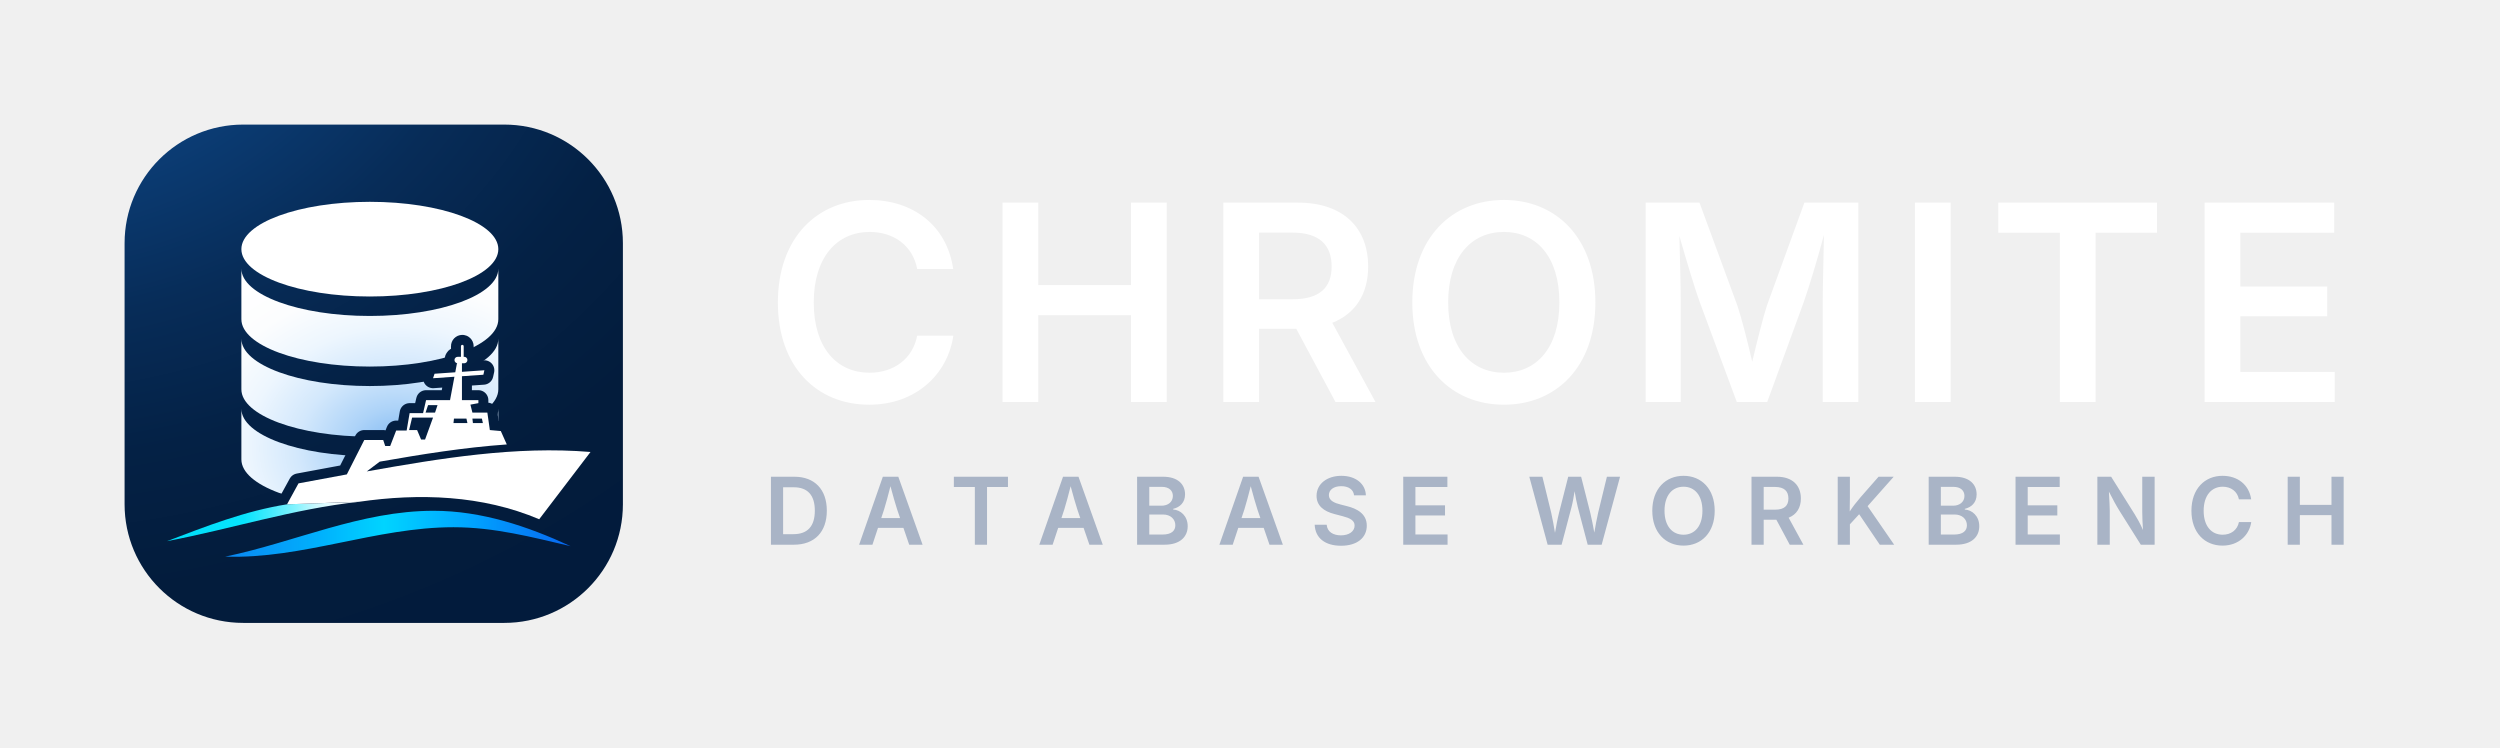
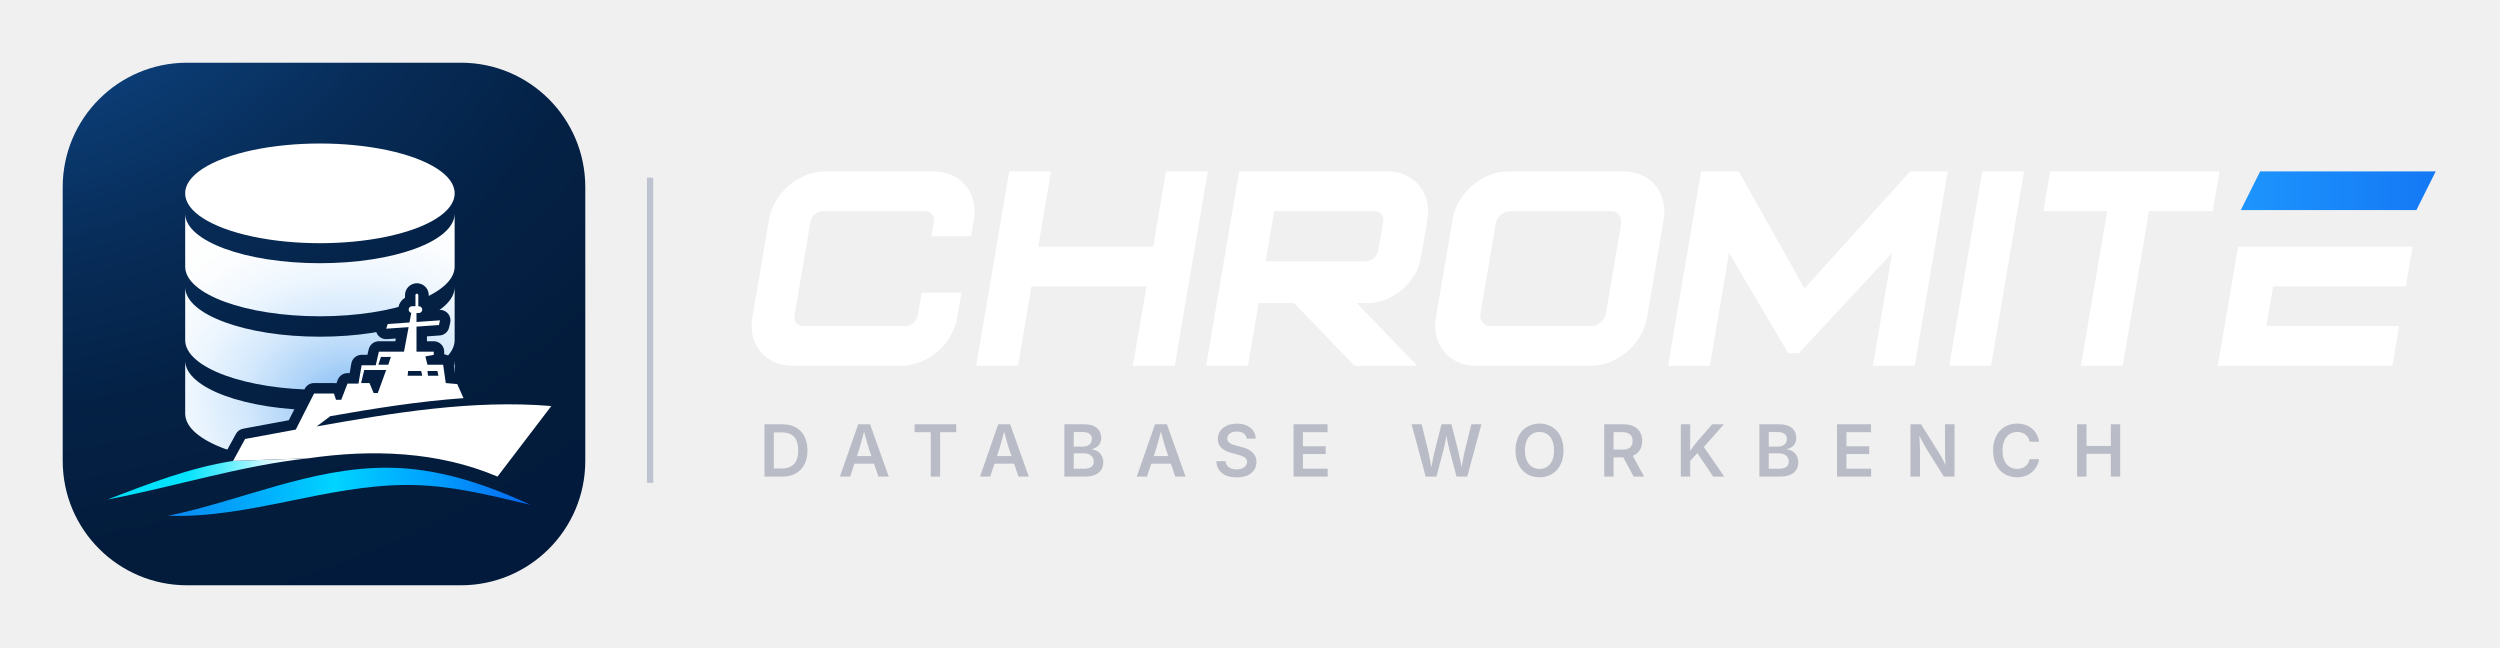
- <svg xmlns="http://www.w3.org/2000/svg" width="1204.038" height="360" viewBox="-30 -30 602.019 180">
+ <svg xmlns="http://www.w3.org/2000/svg" width="1196" height="310" viewBox="75 43 1196 310">
  <defs>
-     <radialGradient id="wdtile" gradientUnits="userSpaceOnUse" cx="0" cy="0" r="244.92" gradientTransform="translate(-30 -48) scale(1 0.8)">
+     <radialGradient id="ldtile" gradientUnits="userSpaceOnUse" cx="0" cy="0" r="510.25" gradientTransform="translate(42.5 -27) scale(1 0.8)">
      <stop offset="0" stop-color="#0D417B" />
      <stop offset="0.32" stop-color="#0B3C74" />
      <stop offset="0.49" stop-color="#072C58" />
      <stop offset="0.66" stop-color="#042145" />
      <stop offset="0.83" stop-color="#031C3C" />
      <stop offset="1" stop-color="#021B3C" />
    </radialGradient>
-     <radialGradient id="wdcyl" gradientUnits="userSpaceOnUse" cx="0" cy="0" r="60.96" gradientTransform="translate(66 78) scale(1 0.8)">
+     <radialGradient id="ldcyl" gradientUnits="userSpaceOnUse" cx="0" cy="0" r="127" gradientTransform="translate(242.5 235.5) scale(1 0.8)">
      <stop offset="0" stop-color="#7DB7F2" />
      <stop offset="0.2" stop-color="#ADD3F8" />
      <stop offset="0.4" stop-color="#D3E8FC" />
      <stop offset="0.6" stop-color="#EDF6FE" />
      <stop offset="0.8" stop-color="#FCFDFE" />
      <stop offset="1" stop-color="#FFFFFF" />
    </radialGradient>
-     <linearGradient id="wdwake" gradientUnits="userSpaceOnUse" x1="10.2" y1="0" x2="56.4" y2="0">
+     <linearGradient id="ldwake" gradientUnits="userSpaceOnUse" x1="126.25" y1="0" x2="222.5" y2="0">
      <stop offset="0" stop-color="#00DDF9" />
      <stop offset="0.4" stop-color="#06E4FD" />
      <stop offset="0.56" stop-color="#4DEBFC" />
      <stop offset="0.67" stop-color="#84F3FE" />
      <stop offset="0.77" stop-color="#C6F7FE" />
      <stop offset="0.88" stop-color="#F2FDFF" />
      <stop offset="1" stop-color="#FFFFFF" />
    </linearGradient>
-     <linearGradient id="wdwave" gradientUnits="userSpaceOnUse" x1="24.24" y1="0" x2="107.4" y2="0">
+     <linearGradient id="ldwave" gradientUnits="userSpaceOnUse" x1="155.5" y1="0" x2="328.75" y2="0">
      <stop offset="0" stop-color="#0A86F2" />
      <stop offset="0.28" stop-color="#00B2FD" />
      <stop offset="0.46" stop-color="#00D4FF" />
      <stop offset="0.72" stop-color="#00A2FF" />
      <stop offset="1" stop-color="#0866F0" />
    </linearGradient>
-     <mask id="wdko" maskUnits="userSpaceOnUse" x="-10%" y="-10%" width="120%" height="120%">
+     <mask id="ldko" maskUnits="userSpaceOnUse" x="-10%" y="-10%" width="120%" height="120%">
      <rect x="-10000" y="-10000" width="20000" height="20000" fill="#FFFFFF" />
-       <path d="M39.12,91.44 L41.88,86.4 L53.52,84.24 L57.72,75.96 L62.28,75.96 L62.76,77.4 L63.96,77.4 L65.4,73.68 L67.92,73.68 L68.64,69.48 L71.88,69.48 L72.6,66.36 L85.2,66.36 L85.2,67.08 L83.28,67.44 L83.76,69.36 L87.36,69.36 L87.96,73.56 L90.6,73.8 L92.04,77.026 C81.767,77.748 71.511,79.402 61.44,81.169 L58.32,83.52 C75.96,80.388 94.224,77.34 112.2,78.84 L99.84,95.04 C86.1,89.208 70.956,88.728 56.4,90.84 Z M78.36,66.42 L80.04,57.48 L81.24,57.48 L81.24,66.42 Z M74.64,60 L86.64,59.16 L86.4,60.24 L74.28,61.08 Z M80.22,55.92 H81.78 A0.78,0.78 0 0 1 82.56,56.7 V56.7 A0.78,0.78 0 0 1 81.78,57.48 H80.22 A0.78,0.78 0 0 1 79.44,56.7 V56.7 A0.78,0.78 0 0 1 80.22,55.92 Z M81.33,53.04 H81.33 A0.33,0.33 0 0 1 81.66,53.37 V55.83 A0.33,0.33 0 0 1 81.33,56.16 H81.33 A0.33,0.33 0 0 1 81,55.83 V53.37 A0.33,0.33 0 0 1 81.33,53.04 Z M10.2,100.32 C19.656,96.72 29.052,93.024 39.12,91.44 L56.4,90.84 C40.656,92.556 25.68,97.38 10.2,100.32 Z M24.24,104.04 C41.088,100.536 56.88,93 74.4,93 C85.956,93 97.08,96.732 107.4,101.52 C98.04,99.336 89.028,96.96 79.2,96.96 C60.504,96.96 42.9,104.652 24.24,104.04 Z" fill="#000000" stroke="#000000" stroke-width="4.8" stroke-linejoin="round" />
+       <path d="M186.5,263.5 L192.25,253 L216.5,248.5 L225.25,231.25 L234.75,231.25 L235.75,234.25 L238.25,234.25 L241.25,226.5 L246.5,226.5 L248,217.75 L254.75,217.75 L256.25,211.25 L282.5,211.25 L282.5,212.75 L278.5,213.5 L279.5,217.5 L287,217.5 L288.25,226.25 L293.75,226.75 L296.75,233.471 C275.349,234.974 253.982,238.421 233,242.102 L226.5,247 C263.25,240.475 301.3,234.125 338.75,237.25 L313,271 C284.375,258.85 252.825,257.85 222.5,262.25 Z M268.25,211.375 L271.75,192.75 L274.25,192.75 L274.25,211.375 Z M260.5,198 L285.5,196.25 L285,198.5 L259.75,200.25 Z M272.125,189.5 H275.375 A1.625,1.625 0 0 1 277,191.125 V191.125 A1.625,1.625 0 0 1 275.375,192.75 H272.125 A1.625,1.625 0 0 1 270.5,191.125 V191.125 A1.625,1.625 0 0 1 272.125,189.5 Z M274.438,183.5 H274.438 A0.688,0.688 0 0 1 275.125,184.188 V189.312 A0.688,0.688 0 0 1 274.438,190 H274.438 A0.688,0.688 0 0 1 273.75,189.312 V184.188 A0.688,0.688 0 0 1 274.438,183.5 Z M126.25,282 C145.95,274.5 165.525,266.8 186.5,263.5 L222.5,262.25 C189.7,265.825 158.5,275.875 126.25,282 Z M155.5,289.75 C190.6,282.45 223.5,266.75 260,266.75 C284.075,266.75 307.25,274.525 328.75,284.5 C309.25,279.95 290.475,275 270,275 C231.05,275 194.375,291.025 155.5,289.75 Z" fill="#000000" stroke="#000000" stroke-width="10" stroke-linejoin="round" />
    </mask>
+     <linearGradient id="ldacc" gradientUnits="userSpaceOnUse" x1="1147" y1="0" x2="1241" y2="0">
+       <stop offset="0" stop-color="#1D95FD" />
+       <stop offset="1" stop-color="#1478F5" />
+     </linearGradient>
  </defs>
-   <path d="M28.56,0 H91.44 A28.56,28.56 0 0 1 120,28.56 V91.44 A28.56,28.56 0 0 1 91.44,120 H28.56 A28.56,28.56 0 0 1 0,91.44 V28.56 A28.56,28.56 0 0 1 28.56,0 Z" fill="url(#wdtile)" />
-   <g mask="url(#wdko)">
-     <path d="M28.126,30 A30.937,11.4 0 1 0 90,30 A30.937,11.4 0 1 0 28.126,30 Z" fill="#FFFFFF" />
-     <path d="M28.126,34.687 A30.937,11.4 0 0 0 90,34.687 V46.874 A30.937,11.4 0 0 1 28.126,46.874 Z" fill="url(#wdcyl)" />
-     <path d="M28.126,51.563 A30.937,11.4 0 0 0 90,51.563 V63.75 A30.937,11.4 0 0 1 28.126,63.75 Z" fill="url(#wdcyl)" />
-     <path d="M28.126,68.437 A30.937,11.4 0 0 0 90,68.437 V80.624 A30.937,11.4 0 0 1 28.126,80.624 Z" fill="url(#wdcyl)" />
+   <path d="M164.5,73 H295.5 A59.5,59.5 0 0 1 355,132.5 V263.5 A59.5,59.5 0 0 1 295.5,323 H164.5 A59.5,59.5 0 0 1 105,263.5 V132.5 A59.5,59.5 0 0 1 164.5,73 Z" fill="url(#ldtile)" />
+   <g mask="url(#ldko)">
+     <path d="M163.595,135.5 A64.453,23.75 0 1 0 292.5,135.5 A64.453,23.75 0 1 0 163.595,135.5 Z" fill="#FFFFFF" />
+     <path d="M163.595,145.265 A64.453,23.75 0 0 0 292.5,145.265 V170.655 A64.453,23.75 0 0 1 163.595,170.655 Z" fill="url(#ldcyl)" />
+     <path d="M163.595,180.423 A64.453,23.75 0 0 0 292.5,180.423 V205.812 A64.453,23.75 0 0 1 163.595,205.812 Z" fill="url(#ldcyl)" />
+     <path d="M163.595,215.577 A64.453,23.75 0 0 0 292.5,215.577 V240.967 A64.453,23.75 0 0 1 163.595,240.967 Z" fill="url(#ldcyl)" />
  </g>
-   <path d="M24.24,104.04 C41.088,100.536 56.88,93 74.4,93 C85.956,93 97.08,96.732 107.4,101.52 C98.04,99.336 89.028,96.96 79.2,96.96 C60.504,96.96 42.9,104.652 24.24,104.04 Z" fill="url(#wdwave)" />
-   <path d="M10.2,100.32 C19.656,96.72 29.052,93.024 39.12,91.44 L56.4,90.84 C40.656,92.556 25.68,97.38 10.2,100.32 Z" fill="url(#wdwake)" />
-   <path d="M39.12,91.44 L41.88,86.4 L53.52,84.24 L57.72,75.96 L62.28,75.96 L62.76,77.4 L63.96,77.4 L65.4,73.68 L67.92,73.68 L68.64,69.48 L71.88,69.48 L72.6,66.36 L85.2,66.36 L85.2,67.08 L83.28,67.44 L83.76,69.36 L87.36,69.36 L87.96,73.56 L90.6,73.8 L92.04,77.026 C81.767,77.748 71.511,79.402 61.44,81.169 L58.32,83.52 C75.96,80.388 94.224,77.34 112.2,78.84 L99.84,95.04 C86.1,89.208 70.956,88.728 56.4,90.84 Z M78.36,66.42 L80.04,57.48 L81.24,57.48 L81.24,66.42 Z M74.64,60 L86.64,59.16 L86.4,60.24 L74.28,61.08 Z M80.22,55.92 H81.78 A0.78,0.78 0 0 1 82.56,56.7 V56.7 A0.78,0.78 0 0 1 81.78,57.48 H80.22 A0.78,0.78 0 0 1 79.44,56.7 V56.7 A0.78,0.78 0 0 1 80.22,55.92 Z M81.33,53.04 H81.33 A0.33,0.33 0 0 1 81.66,53.37 V55.83 A0.33,0.33 0 0 1 81.33,56.16 H81.33 A0.33,0.33 0 0 1 81,55.83 V53.37 A0.33,0.33 0 0 1 81.33,53.04 Z" fill="#FFFFFF" />
-   <path d="M73.08,67.56 L75.36,67.56 L74.76,69.36 L72.48,69.36 Z M69.24,70.56 L74.28,70.56 L72.36,75.84 L71.4,75.84 L70.44,73.56 L68.52,73.56 Z M79.32,70.8 L82.32,70.8 L82.56,71.88 L79.2,71.88 Z M83.76,70.8 L86.04,70.8 L86.28,71.88 L83.88,71.88 Z" fill="url(#wdtile)" />
-   <path d="M179.298 67.457C190.642 67.457 198.247 60.012 199.568 50.828H190.867C189.771 56.5 185.131 59.755 179.395 59.755C171.596 59.755 165.956 53.857 165.956 42.836C165.956 31.943 171.563 25.852 179.427 25.852C185.163 25.852 189.804 29.107 190.867 34.779H199.536C198.021 24.273 189.836 18.15 179.298 18.15C166.762 18.15 157.319 27.302 157.319 42.836C157.319 58.304 166.665 67.457 179.298 67.457Z M211.424 66.812H220.028V45.897H242.361V66.812H250.966V18.795H242.361V38.646H220.028V18.795H211.424Z M264.594 66.812H273.198V49.184H282.157L291.6 66.812H301.235L290.826 47.734C296.498 45.478 299.463 40.677 299.463 34.167C299.463 25.014 293.598 18.795 282.544 18.795H264.594ZM273.198 42.062V26.013H281.223C287.765 26.013 290.665 29.043 290.665 34.167C290.665 39.259 287.765 42.062 281.287 42.062Z M332.169 67.457C344.737 67.457 354.18 58.337 354.18 42.836C354.18 27.302 344.737 18.15 332.169 18.15C319.568 18.15 310.094 27.302 310.094 42.836C310.094 58.304 319.568 67.457 332.169 67.457ZM332.169 59.755C324.306 59.755 318.731 53.76 318.731 42.836C318.731 31.846 324.306 25.852 332.169 25.852C339.968 25.852 345.511 31.814 345.511 42.836C345.511 53.793 339.968 59.755 332.169 59.755Z M366.293 66.812H374.736V42.578C374.736 38.936 374.543 32.298 374.414 26.851C376.187 33.039 378.12 39.452 379.248 42.578L388.239 66.812H395.555L404.417 42.578C405.545 39.355 407.575 32.749 409.219 26.594C409.122 32.298 408.929 39.001 408.929 42.578V66.812H417.501V18.795H404.514L395.49 43.577C394.556 46.445 393.073 52.375 391.945 57.112C390.85 52.31 389.335 46.413 388.368 43.577L379.248 18.795H366.293Z M439.734 18.795H431.129V66.812H439.734Z M451.202 26.046H466.027V66.812H474.631V26.046H489.423V18.795H451.202Z M500.892 66.812H532.216V59.561H509.496V46.155H530.411V39.001H509.496V26.046H532.087V18.795H500.892Z" fill="#FFFFFF" />
-   <path d="M161.185 101.17C166.173 101.17 169.106 98.083 169.106 92.963C169.106 87.876 166.173 84.8 161.295 84.8H155.648V101.17ZM158.581 98.632V87.338H161.119C164.47 87.338 166.217 89.217 166.217 92.963C166.217 96.742 164.47 98.632 161.042 98.632Z M176.881 101.17H180.089L181.43 97.116H187.549L188.944 101.17H192.163L186.319 84.8H182.594ZM182.21 94.754 182.902 92.666C183.352 91.205 183.847 89.37 184.429 87.085C185.033 89.348 185.55 91.161 186.033 92.666L186.747 94.754Z M199.697 87.272H204.751V101.17H207.684V87.272H212.727V84.8H199.697Z M220.271 101.17H223.479L224.82 97.116H230.939L232.334 101.17H235.553L229.708 84.8H225.984ZM225.6 94.754 226.292 92.666C226.742 91.205 227.237 89.37 227.819 87.085C228.423 89.348 228.939 91.161 229.423 92.666L230.137 94.754Z M243.823 101.17H250.426C254.172 101.17 256.007 99.258 256.007 96.709C256.007 94.237 254.249 92.787 252.513 92.699V92.534C254.106 92.161 255.369 91.04 255.369 89.052C255.369 86.624 253.623 84.8 250.085 84.8H243.823ZM246.756 98.72V93.897H250.063C251.887 93.897 253.029 95.028 253.029 96.49C253.029 97.786 252.128 98.72 249.964 98.72ZM246.756 91.776V87.239H249.777C251.535 87.239 252.436 88.162 252.436 89.425C252.436 90.876 251.261 91.776 249.711 91.776Z M263.639 101.17H266.847L268.187 97.116H274.307L275.702 101.17H278.921L273.076 84.8H269.352ZM268.967 94.754 269.66 92.666C270.11 91.205 270.604 89.37 271.187 87.085C271.791 89.348 272.307 91.161 272.791 92.666L273.505 94.754Z M292.936 101.422C296.848 101.422 299.133 99.456 299.133 96.577C299.133 93.721 296.749 92.458 294.321 91.875L292.794 91.48C291.464 91.15 290.003 90.601 290.003 89.228C290.003 87.986 291.124 87.074 292.969 87.074C294.738 87.074 295.925 87.887 296.068 89.283H298.913C298.836 86.547 296.507 84.58 293.013 84.58C289.586 84.58 287.037 86.514 287.037 89.403C287.037 91.711 288.652 93.095 291.387 93.798L293.244 94.281C295.013 94.743 296.199 95.281 296.199 96.555C296.199 97.962 294.848 98.918 292.915 98.918C291.069 98.918 289.608 98.083 289.476 96.358H286.586C286.718 99.588 289.124 101.422 292.936 101.422Z M307.908 101.17H318.586V98.698H310.841V94.128H317.971V91.689H310.841V87.272H318.543V84.8H307.908Z M342.684 101.17H346.046L348.43 92.128C348.749 90.909 348.957 89.634 349.177 88.283C349.419 89.689 349.65 90.985 349.946 92.128L352.33 101.17H355.692L360.12 84.8H356.955L354.835 93.512C354.495 94.984 354.198 96.654 353.923 98.258C353.627 96.654 353.319 94.984 352.956 93.512L350.748 84.8H347.639L345.42 93.512C345.046 94.995 344.75 96.687 344.453 98.313C344.178 96.687 343.893 94.995 343.552 93.512L341.421 84.8H338.268Z M375.409 101.389C379.694 101.389 382.913 98.28 382.913 92.996C382.913 87.701 379.694 84.58 375.409 84.58C371.114 84.58 367.884 87.701 367.884 92.996C367.884 98.269 371.114 101.389 375.409 101.389ZM375.409 98.764C372.729 98.764 370.828 96.72 370.828 92.996C370.828 89.25 372.729 87.206 375.409 87.206C378.068 87.206 379.958 89.239 379.958 92.996C379.958 96.731 378.068 98.764 375.409 98.764Z M391.776 101.17H394.709V95.16H397.764L400.982 101.17H404.267L400.719 94.666C402.652 93.897 403.663 92.26 403.663 90.041C403.663 86.92 401.664 84.8 397.895 84.8H391.776ZM394.709 92.732V87.261H397.445C399.675 87.261 400.664 88.294 400.664 90.041C400.664 91.776 399.675 92.732 397.467 92.732Z M412.537 101.17H415.47V96.259L417.701 93.831L422.666 101.17H426.127L419.733 91.886L426.017 84.8H422.37L418.074 89.7C416.997 90.952 416.195 91.985 415.426 93.161L415.47 89.656V84.8H412.537Z M434.441 101.17H441.043C444.79 101.17 446.624 99.258 446.624 96.709C446.624 94.237 444.867 92.787 443.131 92.699V92.534C444.724 92.161 445.987 91.04 445.987 89.052C445.987 86.624 444.24 84.8 440.703 84.8H434.441ZM437.374 98.72V93.897H440.681C442.505 93.897 443.647 95.028 443.647 96.49C443.647 97.786 442.746 98.72 440.582 98.72ZM437.374 91.776V87.239H440.395C442.153 87.239 443.054 88.162 443.054 89.425C443.054 90.876 441.878 91.776 440.329 91.776Z M455.356 101.17H466.034V98.698H458.289V94.128H465.419V91.689H458.289V87.272H465.99V84.8H455.356Z M475.062 101.17H478.05V93.04C478.05 92.128 477.951 90.403 477.841 88.382C478.94 90.513 479.555 91.678 480.412 93.051L485.521 101.17H488.85V84.8H485.872V93.391C485.872 94.391 485.938 96.05 486.048 97.632C485.334 95.995 484.62 94.754 484.038 93.82L478.38 84.8H475.062Z M505.205 101.389C509.072 101.389 511.665 98.852 512.116 95.721H509.149C508.776 97.654 507.194 98.764 505.238 98.764C502.58 98.764 500.657 96.753 500.657 92.996C500.657 89.283 502.569 87.206 505.249 87.206C507.205 87.206 508.787 88.316 509.149 90.249H512.105C511.588 86.668 508.798 84.58 505.205 84.58C500.932 84.58 497.713 87.701 497.713 92.996C497.713 98.269 500.899 101.389 505.205 101.389Z M520.891 101.17H523.824V94.04H531.438V101.17H534.371V84.8H531.438V91.568H523.824V84.8H520.891Z" fill="#A9B4C6" />
+   <path d="M155.5,289.75 C190.6,282.45 223.5,266.75 260,266.75 C284.075,266.75 307.25,274.525 328.75,284.5 C309.25,279.95 290.475,275 270,275 C231.05,275 194.375,291.025 155.5,289.75 Z" fill="url(#ldwave)" />
+   <path d="M126.25,282 C145.95,274.5 165.525,266.8 186.5,263.5 L222.5,262.25 C189.7,265.825 158.5,275.875 126.25,282 Z" fill="url(#ldwake)" />
+   <path d="M186.5,263.5 L192.25,253 L216.5,248.5 L225.25,231.25 L234.75,231.25 L235.75,234.25 L238.25,234.25 L241.25,226.5 L246.5,226.5 L248,217.75 L254.75,217.75 L256.25,211.25 L282.5,211.25 L282.5,212.75 L278.5,213.5 L279.5,217.5 L287,217.5 L288.25,226.25 L293.75,226.75 L296.75,233.471 C275.349,234.974 253.982,238.421 233,242.102 L226.5,247 C263.25,240.475 301.3,234.125 338.75,237.25 L313,271 C284.375,258.85 252.825,257.85 222.5,262.25 Z M268.25,211.375 L271.75,192.75 L274.25,192.75 L274.25,211.375 Z M260.5,198 L285.5,196.25 L285,198.5 L259.75,200.25 Z M272.125,189.5 H275.375 A1.625,1.625 0 0 1 277,191.125 V191.125 A1.625,1.625 0 0 1 275.375,192.75 H272.125 A1.625,1.625 0 0 1 270.5,191.125 V191.125 A1.625,1.625 0 0 1 272.125,189.5 Z M274.438,183.5 H274.438 A0.688,0.688 0 0 1 275.125,184.188 V189.312 A0.688,0.688 0 0 1 274.438,190 H274.438 A0.688,0.688 0 0 1 273.75,189.312 V184.188 A0.688,0.688 0 0 1 274.438,183.5 Z" fill="#FFFFFF" />
+   <path d="M257.25,213.75 L262,213.75 L260.75,217.5 L256,217.5 Z M249.25,220 L259.75,220 L255.75,231 L253.75,231 L251.75,226.25 L247.75,226.25 Z M270.25,220.5 L276.5,220.5 L277,222.75 L270,222.75 Z M279.5,220.5 L284.25,220.5 L284.75,222.75 L279.75,222.75 Z" fill="url(#ldtile)" />
+   <rect x="384.5" y="128" width="3" height="146" fill="#BDC3CF" />
+   <path d="M529,156 L529,148 A23,23 0 0 0 506,125 L454,125 A23,23 0 0 0 431,148 L431,195 A23,23 0 0 0 454,218 L506,218 A23,23 0 0 0 529,195 L529,183 L510,183 L510,194 A5,5 0 0 1 505,199 L456,199 A5,5 0 0 1 451,194 L451,149 A5,5 0 0 1 456,144 L505,144 A5,5 0 0 1 510,149 L510,156 Z M542,218 L542,125 L562,125 L562,161 L617,161 L617,125 L637,125 L637,218 L617,218 L617,180 L562,180 L562,218 Z M652,218 L652,125 L723,125 A23,23 0 0 1 746,148 L746,166 A22,22 0 0 1 724,188 L719,188 L753,218 L723,218 L689,188 L672,188 L672,218 Z M672,168 L720,168 A5,5 0 0 0 725,163 L725,149 A5,5 0 0 0 720,144 L672,144 Z M781,218 A23,23 0 0 1 758,195 L758,148 A23,23 0 0 1 781,125 L836,125 A23,23 0 0 1 859,148 L859,195 A23,23 0 0 1 836,218 Z M785,199 A6,6 0 0 1 779,193 L779,150 A6,6 0 0 1 785,144 L833,144 A6,6 0 0 1 839,150 L839,193 A6,6 0 0 1 833,199 Z M873,218 L873,125 L891,125 L932,181 L973,125 L991,125 L991,218 L971,218 L971,164 L934.5,212 L929.5,212 L893,164 L893,218 Z M1007.5,218 L1007.5,125 L1027.5,125 L1027.5,218 Z M1040,144 L1040,125 L1121,125 L1121,144 L1090.5,144 L1090.5,218 L1070.5,218 L1070.5,144 Z M1136,218 L1136,161 L1219.5,161 L1219.5,180 L1156,180 L1156,199 L1219.5,199 L1219.5,218 Z" fill="#FFFFFF" fill-rule="evenodd" transform="translate(0 218) skewX(-9.648) translate(0 -218)" />
+   <path d="M1147,143.5 L1231,143.5 L1240.25,125 L1156.25,125 Z" fill="url(#ldacc)" />
+   <path d="M449.178 271.0C456.801 271.0 461.284 266.282 461.284 258.457C461.284 250.683 456.801 245.981 449.346 245.981H440.716V271.0ZM445.199 267.121V249.86H449.077C454.199 249.86 456.868 252.731 456.868 258.457C456.868 264.233 454.199 267.121 448.96 267.121Z M476.822 271.0H481.725L483.773 264.804H493.126L495.258 271.0H500.178L491.245 245.981H485.553ZM484.966 261.194 486.023 258.004C486.712 255.771 487.467 252.967 488.357 249.474C489.281 252.933 490.07 255.703 490.809 258.004L491.9 261.194Z M512.543 249.759H520.267V271.0H524.75V249.759H532.457V245.981H512.543Z M543.822 271.0H548.725L550.773 264.804H560.126L562.258 271.0H567.178L558.245 245.981H552.553ZM551.966 261.194 553.023 258.004C553.712 255.771 554.467 252.967 555.357 249.474C556.281 252.933 557.07 255.703 557.809 258.004L558.9 261.194Z M584.189 271.0H594.281C600.006 271.0 602.811 268.078 602.811 264.183C602.811 260.405 600.124 258.188 597.471 258.054V257.802C599.906 257.231 601.837 255.519 601.837 252.48C601.837 248.769 599.167 245.981 593.76 245.981H584.189ZM588.673 267.256V259.884H593.727C596.514 259.884 598.26 261.614 598.26 263.847C598.26 265.828 596.883 267.256 593.576 267.256ZM588.673 256.644V249.709H593.29C595.977 249.709 597.354 251.119 597.354 253.05C597.354 255.267 595.557 256.644 593.189 256.644Z M618.822 271.0H623.725L625.773 264.804H635.126L637.258 271.0H642.178L633.245 245.981H627.553ZM626.966 261.194 628.023 258.004C628.712 255.771 629.467 252.967 630.357 249.474C631.281 252.933 632.07 255.703 632.809 258.004L633.9 261.194Z M666.618 271.386C672.595 271.386 676.088 268.381 676.088 263.981C676.088 259.616 672.444 257.685 668.733 256.795L666.399 256.19C664.368 255.687 662.134 254.847 662.134 252.748C662.134 250.851 663.847 249.457 666.668 249.457C669.371 249.457 671.185 250.7 671.403 252.832H675.752C675.634 248.651 672.075 245.646 666.735 245.646C661.496 245.646 657.601 248.601 657.601 253.017C657.601 256.543 660.069 258.659 664.25 259.733L667.088 260.472C669.791 261.177 671.604 262 671.604 263.948C671.604 266.097 669.539 267.558 666.584 267.558C663.763 267.558 661.53 266.282 661.328 263.646H656.912C657.114 268.582 660.791 271.386 666.618 271.386Z M693.84 271.0H710.16V267.222H698.323V260.237H709.22V256.509H698.323V249.759H710.093V245.981H693.84Z M757.051 271.0H762.189L765.833 257.181C766.32 255.317 766.639 253.369 766.975 251.304C767.344 253.453 767.697 255.435 768.15 257.181L771.794 271.0H776.932L783.699 245.981H778.863L775.622 259.297C775.102 261.547 774.648 264.099 774.229 266.55C773.775 264.099 773.305 261.547 772.751 259.297L769.376 245.981H764.624L761.232 259.297C760.661 261.563 760.208 264.149 759.755 266.634C759.335 264.149 758.898 261.563 758.378 259.297L755.12 245.981H750.301Z M811.517 271.336C818.065 271.336 822.985 266.584 822.985 258.508C822.985 250.414 818.065 245.646 811.517 245.646C804.952 245.646 800.015 250.414 800.015 258.508C800.015 266.567 804.952 271.336 811.517 271.336ZM811.517 267.323C807.42 267.323 804.515 264.2 804.515 258.508C804.515 252.782 807.42 249.659 811.517 249.659C815.58 249.659 818.468 252.765 818.468 258.508C818.468 264.216 815.58 267.323 811.517 267.323Z M842.454 271.0H846.938V261.815H851.605L856.525 271.0H861.546L856.122 261.06C859.077 259.884 860.622 257.383 860.622 253.991C860.622 249.222 857.566 245.981 851.807 245.981H842.454ZM846.938 258.105V249.743H851.118C854.527 249.743 856.038 251.321 856.038 253.991C856.038 256.644 854.527 258.105 851.152 258.105Z M879.115 271.0H883.598V263.494L887.007 259.784L894.596 271.0H899.885L890.113 256.812L899.717 245.981H894.143L887.577 253.47C885.932 255.384 884.706 256.963 883.531 258.759L883.598 253.403V245.981H879.115Z M916.689 271.0H926.781C932.506 271.0 935.311 268.078 935.311 264.183C935.311 260.405 932.624 258.188 929.971 258.054V257.802C932.406 257.231 934.337 255.519 934.337 252.48C934.337 248.769 931.667 245.981 926.26 245.981H916.689ZM921.173 267.256V259.884H926.227C929.014 259.884 930.76 261.614 930.76 263.847C930.76 265.828 929.383 267.256 926.076 267.256ZM921.173 256.644V249.709H925.79C928.477 249.709 929.854 251.119 929.854 253.05C929.854 255.267 928.057 256.644 925.689 256.644Z M953.84 271.0H970.16V267.222H958.323V260.237H969.22V256.509H958.323V249.759H970.093V245.981H953.84Z M988.964 271.0H993.531V258.575C993.531 257.181 993.38 254.545 993.212 251.455C994.891 254.713 995.831 256.493 997.141 258.591L1004.949 271.0H1010.036V245.981H1005.486V259.112C1005.486 260.64 1005.587 263.175 1005.755 265.593C1004.663 263.091 1003.572 261.194 1002.682 259.767L994.035 245.981H988.964Z M1039.945 271.336C1045.855 271.336 1049.818 267.457 1050.506 262.672H1045.973C1045.402 265.627 1042.984 267.323 1039.995 267.323C1035.932 267.323 1032.994 264.25 1032.994 258.508C1032.994 252.832 1035.915 249.659 1040.012 249.659C1043.001 249.659 1045.419 251.355 1045.973 254.31H1050.49C1049.701 248.836 1045.436 245.646 1039.945 245.646C1033.413 245.646 1028.494 250.414 1028.494 258.508C1028.494 266.567 1033.363 271.336 1039.945 271.336Z M1068.699 271.0H1073.182V260.103H1084.818V271.0H1089.301V245.981H1084.818V256.325H1073.182V245.981H1068.699Z" fill="#B9BCC6" />
</svg>
